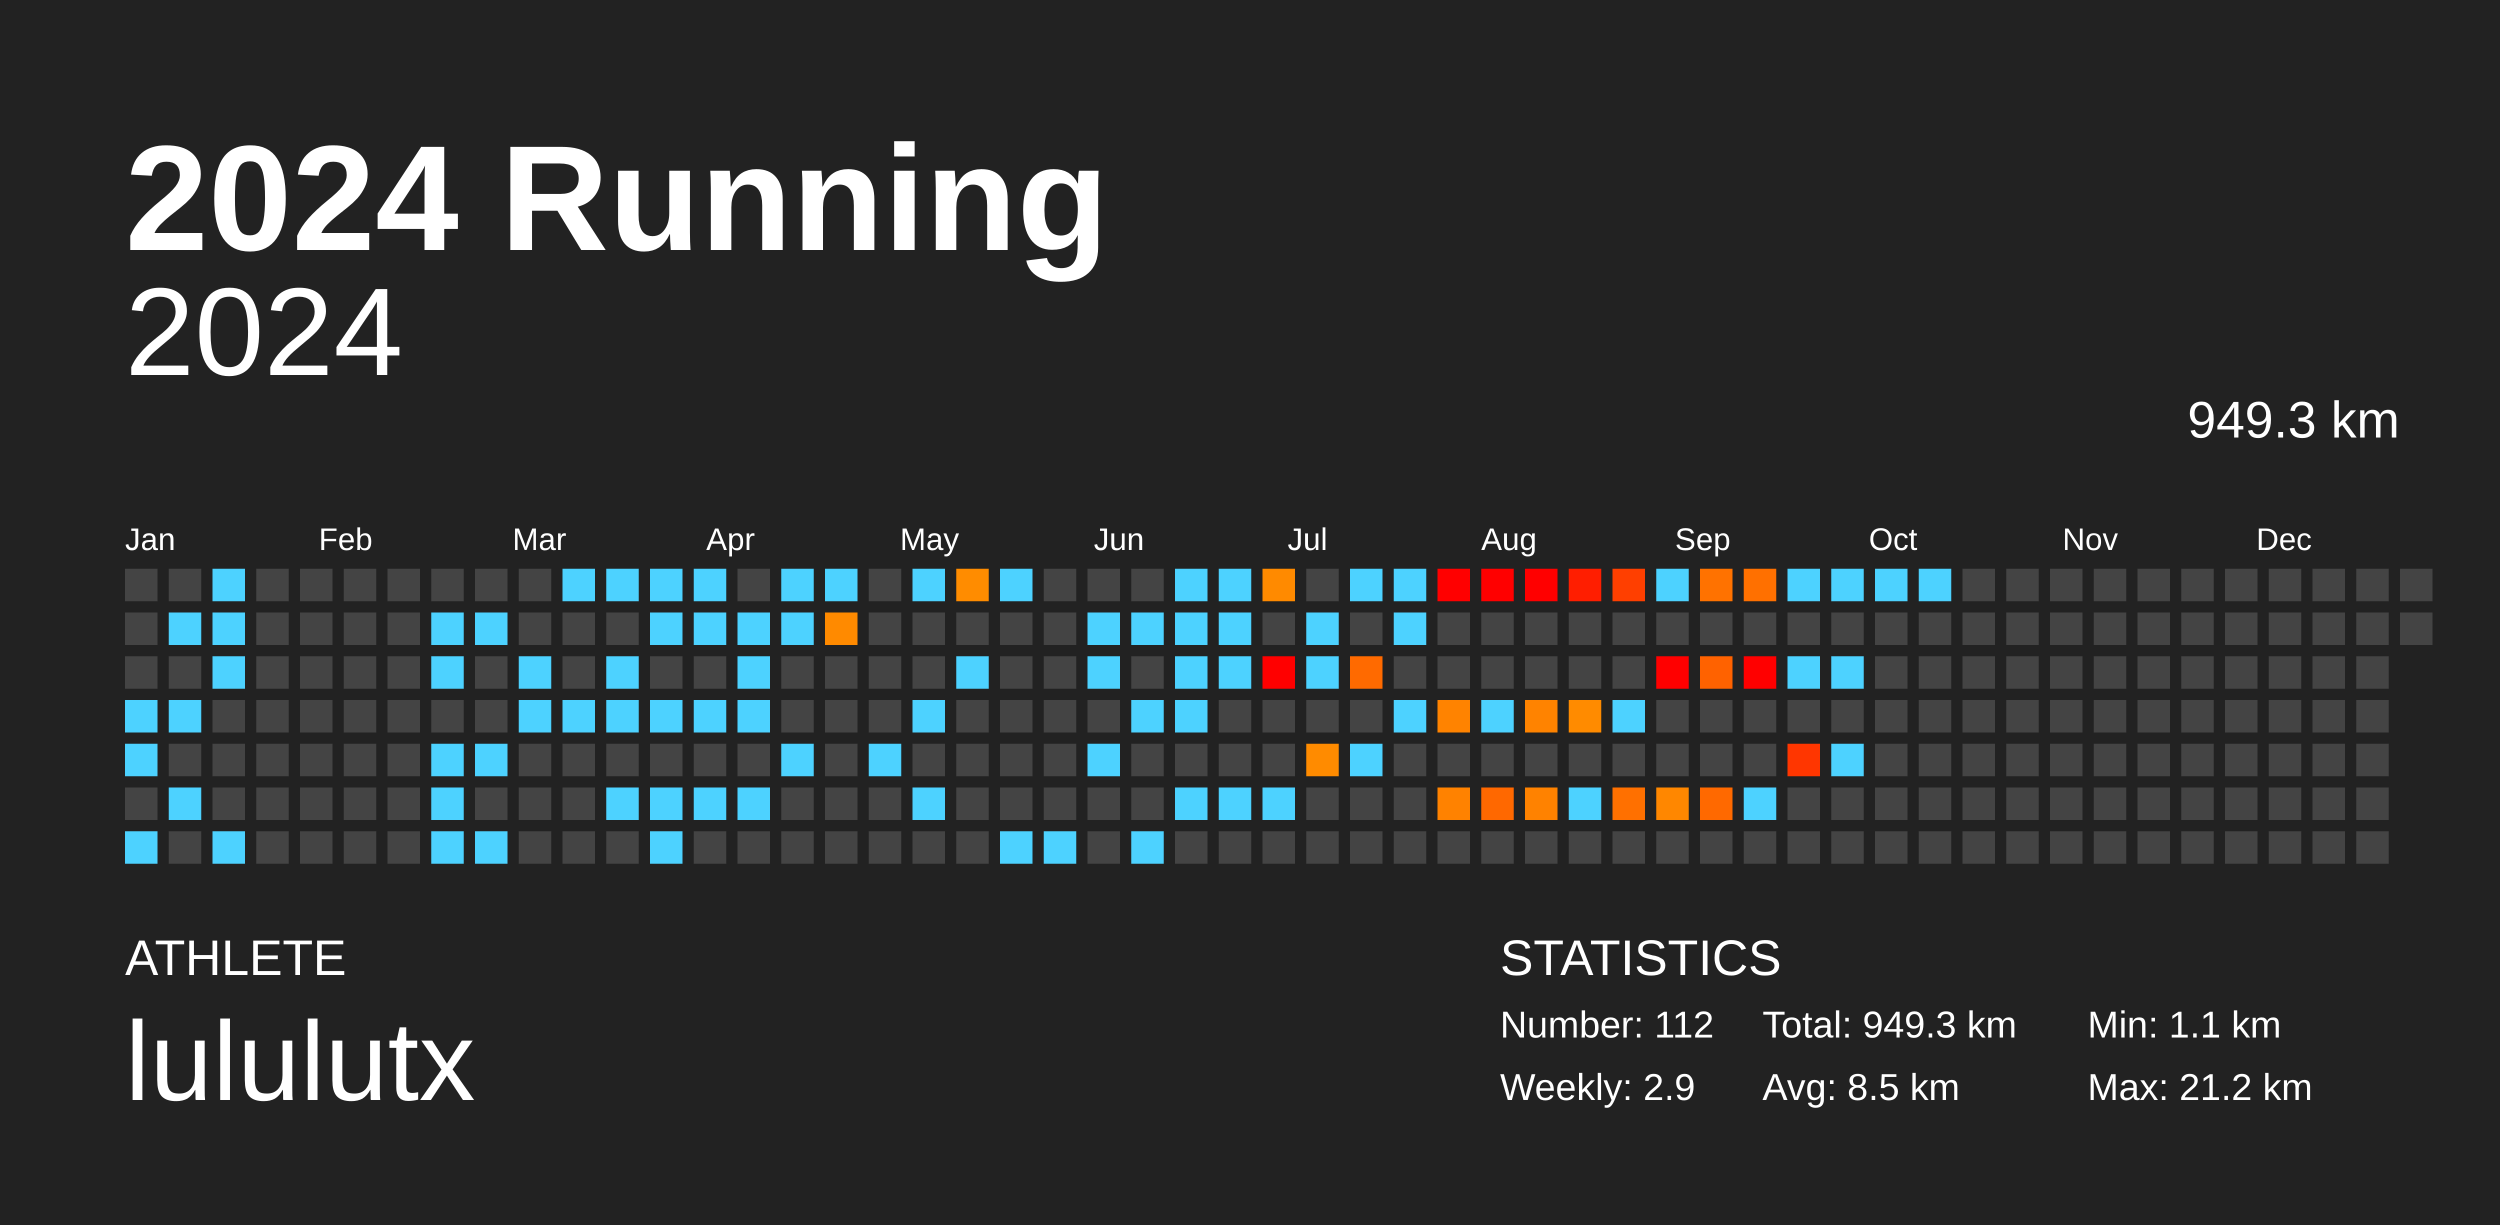
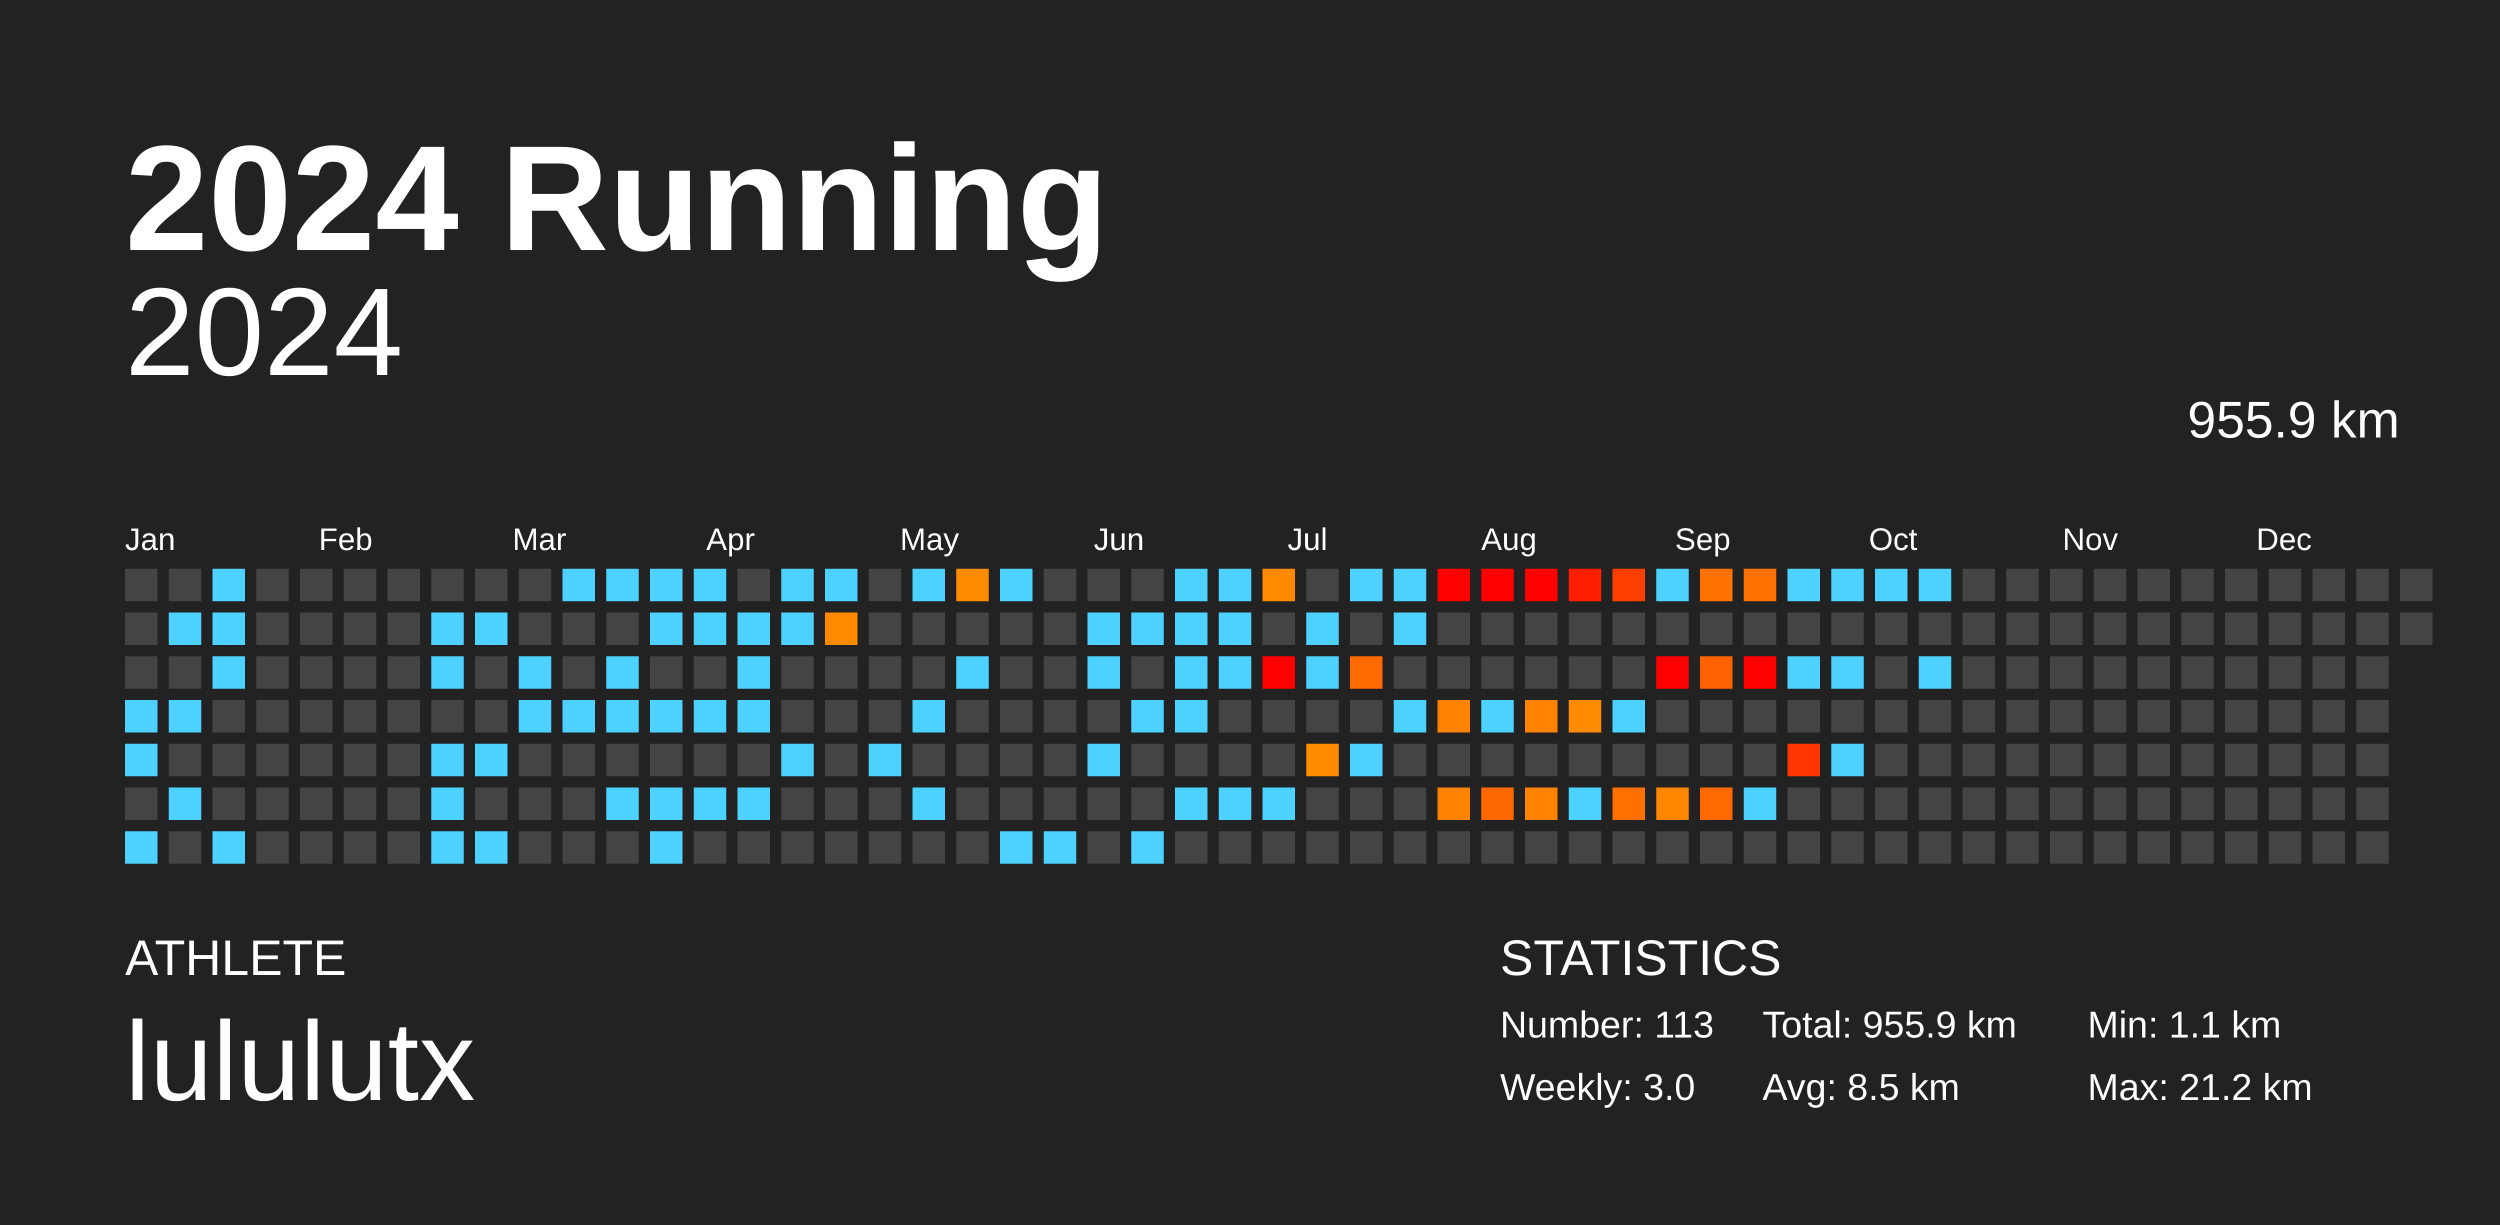
<svg xmlns="http://www.w3.org/2000/svg" baseProfile="full" height="98mm" version="1.1" viewBox="0,0,200,98" width="200mm">
  <defs />
  <rect fill="#222222" height="98" width="200" x="0" y="0" />
  <text fill="#FFFFFF" style="font-size:12px; font-family:Arial; font-weight:bold;" x="10" y="20">2024 Running</text>
  <text fill="#FFFFFF" style="font-size:4px; font-family:Arial" x="10" y="78">ATHLETE</text>
  <text fill="#FFFFFF" style="font-size:9px; font-family:Arial" x="10" y="88">lululutx</text>
  <text fill="#FFFFFF" style="font-size:4px; font-family:Arial" x="120" y="78">STATISTICS</text>
-   <text fill="#FFFFFF" style="font-size:3px; font-family:Arial" x="120" y="83">Number: 112</text>
-   <text fill="#FFFFFF" style="font-size:3px; font-family:Arial" x="120" y="88">Weekly: 2.9</text>
-   <text fill="#FFFFFF" style="font-size:3px; font-family:Arial" x="141" y="83">Total: 949.3 km</text>
+   <text fill="#FFFFFF" style="font-size:3px; font-family:Arial" x="120" y="83">Number: 113</text>
+   <text fill="#FFFFFF" style="font-size:3px; font-family:Arial" x="120" y="88">Weekly: 3.0</text>
+   <text fill="#FFFFFF" style="font-size:3px; font-family:Arial" x="141" y="83">Total: 955.9 km</text>
  <text fill="#FFFFFF" style="font-size:3px; font-family:Arial" x="141" y="88">Avg: 8.5 km</text>
  <text fill="#FFFFFF" style="font-size:3px; font-family:Arial" x="167" y="83">Min: 1.1 km</text>
  <text fill="#FFFFFF" style="font-size:3px; font-family:Arial" x="167" y="88">Max: 21.2 km</text>
  <text alignment-baseline="hanging" fill="#FFFFFF" style="font-size:10.0px; font-family:Arial;" x="10" y="30">2024</text>
-   <text alignment-baseline="hanging" fill="#FFFFFF" style="font-size:4.125px; font-family:Arial;" x="175" y="35">949.3 km</text>
+   <text alignment-baseline="hanging" fill="#FFFFFF" style="font-size:4.125px; font-family:Arial;" x="175" y="35">955.9 km</text>
  <text fill="#FFFFFF" style="font-size:2.5px; font-family:Arial" x="10.0" y="44">Jan</text>
  <text fill="#FFFFFF" style="font-size:2.5px; font-family:Arial" x="25.5" y="44">Feb</text>
  <text fill="#FFFFFF" style="font-size:2.5px; font-family:Arial" x="41.0" y="44">Mar</text>
  <text fill="#FFFFFF" style="font-size:2.5px; font-family:Arial" x="56.5" y="44">Apr</text>
  <text fill="#FFFFFF" style="font-size:2.5px; font-family:Arial" x="72.0" y="44">May</text>
  <text fill="#FFFFFF" style="font-size:2.5px; font-family:Arial" x="87.5" y="44">Jun</text>
  <text fill="#FFFFFF" style="font-size:2.5px; font-family:Arial" x="103.0" y="44">Jul</text>
  <text fill="#FFFFFF" style="font-size:2.5px; font-family:Arial" x="118.5" y="44">Aug</text>
  <text fill="#FFFFFF" style="font-size:2.5px; font-family:Arial" x="134.0" y="44">Sep</text>
  <text fill="#FFFFFF" style="font-size:2.5px; font-family:Arial" x="149.5" y="44">Oct</text>
  <text fill="#FFFFFF" style="font-size:2.5px; font-family:Arial" x="165.0" y="44">Nov</text>
  <text fill="#FFFFFF" style="font-size:2.5px; font-family:Arial" x="180.5" y="44">Dec</text>
  <rect fill="#444444" height="2.6" width="2.6" x="10.0" y="45.5" />
  <rect fill="#444444" height="2.6" width="2.6" x="10.0" y="49.0" />
  <rect fill="#444444" height="2.6" width="2.6" x="10.0" y="52.5" />
  <rect fill="#4dd2ff" height="2.6" width="2.6" x="10.0" y="56.0" />
  <rect fill="#4dd2ff" height="2.6" width="2.6" x="10.0" y="59.5" />
  <rect fill="#444444" height="2.6" width="2.6" x="10.0" y="63.0" />
  <rect fill="#4dd2ff" height="2.6" width="2.6" x="10.0" y="66.5" />
  <rect fill="#444444" height="2.6" width="2.6" x="13.5" y="45.5" />
  <rect fill="#4dd2ff" height="2.6" width="2.6" x="13.5" y="49.0" />
  <rect fill="#444444" height="2.6" width="2.6" x="13.5" y="52.5" />
  <rect fill="#4dd2ff" height="2.6" width="2.6" x="13.5" y="56.0" />
  <rect fill="#444444" height="2.6" width="2.6" x="13.5" y="59.5" />
  <rect fill="#4dd2ff" height="2.6" width="2.6" x="13.5" y="63.0" />
  <rect fill="#444444" height="2.6" width="2.6" x="13.5" y="66.5" />
  <rect fill="#4dd2ff" height="2.6" width="2.6" x="17.0" y="45.5" />
  <rect fill="#4dd2ff" height="2.6" width="2.6" x="17.0" y="49.0" />
  <rect fill="#4dd2ff" height="2.6" width="2.6" x="17.0" y="52.5" />
  <rect fill="#444444" height="2.6" width="2.6" x="17.0" y="56.0" />
  <rect fill="#444444" height="2.6" width="2.6" x="17.0" y="59.5" />
  <rect fill="#444444" height="2.6" width="2.6" x="17.0" y="63.0" />
  <rect fill="#4dd2ff" height="2.6" width="2.6" x="17.0" y="66.5" />
  <rect fill="#444444" height="2.6" width="2.6" x="20.5" y="45.5" />
  <rect fill="#444444" height="2.6" width="2.6" x="20.5" y="49.0" />
  <rect fill="#444444" height="2.6" width="2.6" x="20.5" y="52.5" />
  <rect fill="#444444" height="2.6" width="2.6" x="20.5" y="56.0" />
  <rect fill="#444444" height="2.6" width="2.6" x="20.5" y="59.5" />
  <rect fill="#444444" height="2.6" width="2.6" x="20.5" y="63.0" />
  <rect fill="#444444" height="2.6" width="2.6" x="20.5" y="66.5" />
  <rect fill="#444444" height="2.6" width="2.6" x="24.0" y="45.5" />
  <rect fill="#444444" height="2.6" width="2.6" x="24.0" y="49.0" />
  <rect fill="#444444" height="2.6" width="2.6" x="24.0" y="52.5" />
  <rect fill="#444444" height="2.6" width="2.6" x="24.0" y="56.0" />
  <rect fill="#444444" height="2.6" width="2.6" x="24.0" y="59.5" />
  <rect fill="#444444" height="2.6" width="2.6" x="24.0" y="63.0" />
  <rect fill="#444444" height="2.6" width="2.6" x="24.0" y="66.5" />
  <rect fill="#444444" height="2.6" width="2.6" x="27.5" y="45.5" />
  <rect fill="#444444" height="2.6" width="2.6" x="27.5" y="49.0" />
  <rect fill="#444444" height="2.6" width="2.6" x="27.5" y="52.5" />
  <rect fill="#444444" height="2.6" width="2.6" x="27.5" y="56.0" />
  <rect fill="#444444" height="2.6" width="2.6" x="27.5" y="59.5" />
  <rect fill="#444444" height="2.6" width="2.6" x="27.5" y="63.0" />
  <rect fill="#444444" height="2.6" width="2.6" x="27.5" y="66.5" />
  <rect fill="#444444" height="2.6" width="2.6" x="31.0" y="45.5" />
  <rect fill="#444444" height="2.6" width="2.6" x="31.0" y="49.0" />
  <rect fill="#444444" height="2.6" width="2.6" x="31.0" y="52.5" />
  <rect fill="#444444" height="2.6" width="2.6" x="31.0" y="56.0" />
  <rect fill="#444444" height="2.6" width="2.6" x="31.0" y="59.5" />
  <rect fill="#444444" height="2.6" width="2.6" x="31.0" y="63.0" />
  <rect fill="#444444" height="2.6" width="2.6" x="31.0" y="66.5" />
  <rect fill="#444444" height="2.6" width="2.6" x="34.5" y="45.5" />
  <rect fill="#4dd2ff" height="2.6" width="2.6" x="34.5" y="49.0" />
  <rect fill="#4dd2ff" height="2.6" width="2.6" x="34.5" y="52.5" />
  <rect fill="#444444" height="2.6" width="2.6" x="34.5" y="56.0" />
  <rect fill="#4dd2ff" height="2.6" width="2.6" x="34.5" y="59.5" />
  <rect fill="#4dd2ff" height="2.6" width="2.6" x="34.5" y="63.0" />
  <rect fill="#4dd2ff" height="2.6" width="2.6" x="34.5" y="66.5" />
  <rect fill="#444444" height="2.6" width="2.6" x="38.0" y="45.5" />
  <rect fill="#4dd2ff" height="2.6" width="2.6" x="38.0" y="49.0" />
  <rect fill="#444444" height="2.6" width="2.6" x="38.0" y="52.5" />
  <rect fill="#444444" height="2.6" width="2.6" x="38.0" y="56.0" />
  <rect fill="#4dd2ff" height="2.6" width="2.6" x="38.0" y="59.5" />
  <rect fill="#444444" height="2.6" width="2.6" x="38.0" y="63.0" />
  <rect fill="#4dd2ff" height="2.6" width="2.6" x="38.0" y="66.5" />
  <rect fill="#444444" height="2.6" width="2.6" x="41.5" y="45.5" />
  <rect fill="#444444" height="2.6" width="2.6" x="41.5" y="49.0" />
  <rect fill="#4dd2ff" height="2.6" width="2.6" x="41.5" y="52.5" />
  <rect fill="#4dd2ff" height="2.6" width="2.6" x="41.5" y="56.0" />
  <rect fill="#444444" height="2.6" width="2.6" x="41.5" y="59.5" />
  <rect fill="#444444" height="2.6" width="2.6" x="41.5" y="63.0" />
  <rect fill="#444444" height="2.6" width="2.6" x="41.5" y="66.5" />
  <rect fill="#4dd2ff" height="2.6" width="2.6" x="45.0" y="45.5" />
  <rect fill="#444444" height="2.6" width="2.6" x="45.0" y="49.0" />
  <rect fill="#444444" height="2.6" width="2.6" x="45.0" y="52.5" />
  <rect fill="#4dd2ff" height="2.6" width="2.6" x="45.0" y="56.0" />
  <rect fill="#444444" height="2.6" width="2.6" x="45.0" y="59.5" />
  <rect fill="#444444" height="2.6" width="2.6" x="45.0" y="63.0" />
  <rect fill="#444444" height="2.6" width="2.6" x="45.0" y="66.5" />
  <rect fill="#4dd2ff" height="2.6" width="2.6" x="48.5" y="45.5" />
  <rect fill="#444444" height="2.6" width="2.6" x="48.5" y="49.0" />
  <rect fill="#4dd2ff" height="2.6" width="2.6" x="48.5" y="52.5" />
  <rect fill="#4dd2ff" height="2.6" width="2.6" x="48.5" y="56.0" />
  <rect fill="#444444" height="2.6" width="2.6" x="48.5" y="59.5" />
  <rect fill="#4dd2ff" height="2.6" width="2.6" x="48.5" y="63.0" />
  <rect fill="#444444" height="2.6" width="2.6" x="48.5" y="66.5" />
  <rect fill="#4dd2ff" height="2.6" width="2.6" x="52.0" y="45.5" />
  <rect fill="#4dd2ff" height="2.6" width="2.6" x="52.0" y="49.0" />
  <rect fill="#444444" height="2.6" width="2.6" x="52.0" y="52.5" />
  <rect fill="#4dd2ff" height="2.6" width="2.6" x="52.0" y="56.0" />
  <rect fill="#444444" height="2.6" width="2.6" x="52.0" y="59.5" />
  <rect fill="#4dd2ff" height="2.6" width="2.6" x="52.0" y="63.0" />
  <rect fill="#4dd2ff" height="2.6" width="2.6" x="52.0" y="66.5" />
  <rect fill="#4dd2ff" height="2.6" width="2.6" x="55.5" y="45.5" />
  <rect fill="#4dd2ff" height="2.6" width="2.6" x="55.5" y="49.0" />
  <rect fill="#444444" height="2.6" width="2.6" x="55.5" y="52.5" />
  <rect fill="#4dd2ff" height="2.6" width="2.6" x="55.5" y="56.0" />
  <rect fill="#444444" height="2.6" width="2.6" x="55.5" y="59.5" />
  <rect fill="#4dd2ff" height="2.6" width="2.6" x="55.5" y="63.0" />
  <rect fill="#444444" height="2.6" width="2.6" x="55.5" y="66.5" />
  <rect fill="#444444" height="2.6" width="2.6" x="59.0" y="45.5" />
  <rect fill="#4dd2ff" height="2.6" width="2.6" x="59.0" y="49.0" />
  <rect fill="#4dd2ff" height="2.6" width="2.6" x="59.0" y="52.5" />
  <rect fill="#4dd2ff" height="2.6" width="2.6" x="59.0" y="56.0" />
  <rect fill="#444444" height="2.6" width="2.6" x="59.0" y="59.5" />
  <rect fill="#4dd2ff" height="2.6" width="2.6" x="59.0" y="63.0" />
  <rect fill="#444444" height="2.6" width="2.6" x="59.0" y="66.5" />
  <rect fill="#4dd2ff" height="2.6" width="2.6" x="62.5" y="45.5" />
  <rect fill="#4dd2ff" height="2.6" width="2.6" x="62.5" y="49.0" />
  <rect fill="#444444" height="2.6" width="2.6" x="62.5" y="52.5" />
  <rect fill="#444444" height="2.6" width="2.6" x="62.5" y="56.0" />
  <rect fill="#4dd2ff" height="2.6" width="2.6" x="62.5" y="59.5" />
  <rect fill="#444444" height="2.6" width="2.6" x="62.5" y="63.0" />
  <rect fill="#444444" height="2.6" width="2.6" x="62.5" y="66.5" />
  <rect fill="#4dd2ff" height="2.6" width="2.6" x="66.0" y="45.5" />
  <rect fill="#ff8a00" height="2.6" width="2.6" x="66.0" y="49.0" />
  <rect fill="#444444" height="2.6" width="2.6" x="66.0" y="52.5" />
  <rect fill="#444444" height="2.6" width="2.6" x="66.0" y="56.0" />
  <rect fill="#444444" height="2.6" width="2.6" x="66.0" y="59.5" />
  <rect fill="#444444" height="2.6" width="2.6" x="66.0" y="63.0" />
  <rect fill="#444444" height="2.6" width="2.6" x="66.0" y="66.5" />
  <rect fill="#444444" height="2.6" width="2.6" x="69.5" y="45.5" />
  <rect fill="#444444" height="2.6" width="2.6" x="69.5" y="49.0" />
  <rect fill="#444444" height="2.6" width="2.6" x="69.5" y="52.5" />
  <rect fill="#444444" height="2.6" width="2.6" x="69.5" y="56.0" />
  <rect fill="#4dd2ff" height="2.6" width="2.6" x="69.5" y="59.5" />
  <rect fill="#444444" height="2.6" width="2.6" x="69.5" y="63.0" />
  <rect fill="#444444" height="2.6" width="2.6" x="69.5" y="66.5" />
  <rect fill="#4dd2ff" height="2.6" width="2.6" x="73.0" y="45.5" />
  <rect fill="#444444" height="2.6" width="2.6" x="73.0" y="49.0" />
  <rect fill="#444444" height="2.6" width="2.6" x="73.0" y="52.5" />
  <rect fill="#4dd2ff" height="2.6" width="2.6" x="73.0" y="56.0" />
  <rect fill="#444444" height="2.6" width="2.6" x="73.0" y="59.5" />
  <rect fill="#4dd2ff" height="2.6" width="2.6" x="73.0" y="63.0" />
  <rect fill="#444444" height="2.6" width="2.6" x="73.0" y="66.5" />
  <rect fill="#ff8c00" height="2.6" width="2.6" x="76.5" y="45.5" />
  <rect fill="#444444" height="2.6" width="2.6" x="76.5" y="49.0" />
  <rect fill="#4dd2ff" height="2.6" width="2.6" x="76.5" y="52.5" />
  <rect fill="#444444" height="2.6" width="2.6" x="76.5" y="56.0" />
  <rect fill="#444444" height="2.6" width="2.6" x="76.5" y="59.5" />
  <rect fill="#444444" height="2.6" width="2.6" x="76.5" y="63.0" />
  <rect fill="#444444" height="2.6" width="2.6" x="76.5" y="66.5" />
  <rect fill="#4dd2ff" height="2.6" width="2.6" x="80.0" y="45.5" />
  <rect fill="#444444" height="2.6" width="2.6" x="80.0" y="49.0" />
  <rect fill="#444444" height="2.6" width="2.6" x="80.0" y="52.5" />
  <rect fill="#444444" height="2.6" width="2.6" x="80.0" y="56.0" />
  <rect fill="#444444" height="2.6" width="2.6" x="80.0" y="59.5" />
  <rect fill="#444444" height="2.6" width="2.6" x="80.0" y="63.0" />
  <rect fill="#4dd2ff" height="2.6" width="2.6" x="80.0" y="66.5" />
  <rect fill="#444444" height="2.6" width="2.6" x="83.5" y="45.5" />
  <rect fill="#444444" height="2.6" width="2.6" x="83.5" y="49.0" />
  <rect fill="#444444" height="2.6" width="2.6" x="83.5" y="52.5" />
  <rect fill="#444444" height="2.6" width="2.6" x="83.5" y="56.0" />
  <rect fill="#444444" height="2.6" width="2.6" x="83.5" y="59.5" />
  <rect fill="#444444" height="2.6" width="2.6" x="83.5" y="63.0" />
  <rect fill="#4dd2ff" height="2.6" width="2.6" x="83.5" y="66.5" />
  <rect fill="#444444" height="2.6" width="2.6" x="87.0" y="45.5" />
  <rect fill="#4dd2ff" height="2.6" width="2.6" x="87.0" y="49.0" />
  <rect fill="#4dd2ff" height="2.6" width="2.6" x="87.0" y="52.5" />
  <rect fill="#444444" height="2.6" width="2.6" x="87.0" y="56.0" />
  <rect fill="#4dd2ff" height="2.6" width="2.6" x="87.0" y="59.5" />
  <rect fill="#444444" height="2.6" width="2.6" x="87.0" y="63.0" />
  <rect fill="#444444" height="2.6" width="2.6" x="87.0" y="66.5" />
  <rect fill="#444444" height="2.6" width="2.6" x="90.5" y="45.5" />
  <rect fill="#4dd2ff" height="2.6" width="2.6" x="90.5" y="49.0" />
  <rect fill="#444444" height="2.6" width="2.6" x="90.5" y="52.5" />
  <rect fill="#4dd2ff" height="2.6" width="2.6" x="90.5" y="56.0" />
  <rect fill="#444444" height="2.6" width="2.6" x="90.5" y="59.5" />
  <rect fill="#444444" height="2.6" width="2.6" x="90.5" y="63.0" />
  <rect fill="#4dd2ff" height="2.6" width="2.6" x="90.5" y="66.5" />
  <rect fill="#4dd2ff" height="2.6" width="2.6" x="94.0" y="45.5" />
  <rect fill="#4dd2ff" height="2.6" width="2.6" x="94.0" y="49.0" />
  <rect fill="#4dd2ff" height="2.6" width="2.6" x="94.0" y="52.5" />
  <rect fill="#4dd2ff" height="2.6" width="2.6" x="94.0" y="56.0" />
  <rect fill="#444444" height="2.6" width="2.6" x="94.0" y="59.5" />
  <rect fill="#4dd2ff" height="2.6" width="2.6" x="94.0" y="63.0" />
  <rect fill="#444444" height="2.6" width="2.6" x="94.0" y="66.5" />
  <rect fill="#4dd2ff" height="2.6" width="2.6" x="97.5" y="45.5" />
  <rect fill="#4dd2ff" height="2.6" width="2.6" x="97.5" y="49.0" />
  <rect fill="#4dd2ff" height="2.6" width="2.6" x="97.5" y="52.5" />
  <rect fill="#444444" height="2.6" width="2.6" x="97.5" y="56.0" />
  <rect fill="#444444" height="2.6" width="2.6" x="97.5" y="59.5" />
  <rect fill="#4dd2ff" height="2.6" width="2.6" x="97.5" y="63.0" />
  <rect fill="#444444" height="2.6" width="2.6" x="97.5" y="66.5" />
  <rect fill="#ff8a00" height="2.6" width="2.6" x="101.0" y="45.5" />
  <rect fill="#444444" height="2.6" width="2.6" x="101.0" y="49.0" />
  <rect fill="red" height="2.6" width="2.6" x="101.0" y="52.5" />
  <rect fill="#444444" height="2.6" width="2.6" x="101.0" y="56.0" />
  <rect fill="#444444" height="2.6" width="2.6" x="101.0" y="59.5" />
  <rect fill="#4dd2ff" height="2.6" width="2.6" x="101.0" y="63.0" />
  <rect fill="#444444" height="2.6" width="2.6" x="101.0" y="66.5" />
  <rect fill="#444444" height="2.6" width="2.6" x="104.5" y="45.5" />
  <rect fill="#4dd2ff" height="2.6" width="2.6" x="104.5" y="49.0" />
  <rect fill="#4dd2ff" height="2.6" width="2.6" x="104.5" y="52.5" />
  <rect fill="#444444" height="2.6" width="2.6" x="104.5" y="56.0" />
  <rect fill="#ff8b00" height="2.6" width="2.6" x="104.5" y="59.5" />
  <rect fill="#444444" height="2.6" width="2.6" x="104.5" y="63.0" />
  <rect fill="#444444" height="2.6" width="2.6" x="104.5" y="66.5" />
  <rect fill="#4dd2ff" height="2.6" width="2.6" x="108.0" y="45.5" />
  <rect fill="#444444" height="2.6" width="2.6" x="108.0" y="49.0" />
  <rect fill="#ff6a00" height="2.6" width="2.6" x="108.0" y="52.5" />
  <rect fill="#444444" height="2.6" width="2.6" x="108.0" y="56.0" />
  <rect fill="#4dd2ff" height="2.6" width="2.6" x="108.0" y="59.5" />
  <rect fill="#444444" height="2.6" width="2.6" x="108.0" y="63.0" />
  <rect fill="#444444" height="2.6" width="2.6" x="108.0" y="66.5" />
  <rect fill="#4dd2ff" height="2.6" width="2.6" x="111.5" y="45.5" />
  <rect fill="#4dd2ff" height="2.6" width="2.6" x="111.5" y="49.0" />
  <rect fill="#444444" height="2.6" width="2.6" x="111.5" y="52.5" />
  <rect fill="#4dd2ff" height="2.6" width="2.6" x="111.5" y="56.0" />
  <rect fill="#444444" height="2.6" width="2.6" x="111.5" y="59.5" />
  <rect fill="#444444" height="2.6" width="2.6" x="111.5" y="63.0" />
  <rect fill="#444444" height="2.6" width="2.6" x="111.5" y="66.5" />
  <rect fill="red" height="2.6" width="2.6" x="115.0" y="45.5" />
  <rect fill="#444444" height="2.6" width="2.6" x="115.0" y="49.0" />
  <rect fill="#444444" height="2.6" width="2.6" x="115.0" y="52.5" />
  <rect fill="#ff8300" height="2.6" width="2.6" x="115.0" y="56.0" />
  <rect fill="#444444" height="2.6" width="2.6" x="115.0" y="59.5" />
  <rect fill="#ff8200" height="2.6" width="2.6" x="115.0" y="63.0" />
  <rect fill="#444444" height="2.6" width="2.6" x="115.0" y="66.5" />
  <rect fill="red" height="2.6" width="2.6" x="118.5" y="45.5" />
  <rect fill="#444444" height="2.6" width="2.6" x="118.5" y="49.0" />
  <rect fill="#444444" height="2.6" width="2.6" x="118.5" y="52.5" />
  <rect fill="#4dd2ff" height="2.6" width="2.6" x="118.5" y="56.0" />
  <rect fill="#444444" height="2.6" width="2.6" x="118.5" y="59.5" />
  <rect fill="#ff6800" height="2.6" width="2.6" x="118.5" y="63.0" />
  <rect fill="#444444" height="2.6" width="2.6" x="118.5" y="66.5" />
  <rect fill="red" height="2.6" width="2.6" x="122.0" y="45.5" />
  <rect fill="#444444" height="2.6" width="2.6" x="122.0" y="49.0" />
  <rect fill="#444444" height="2.6" width="2.6" x="122.0" y="52.5" />
  <rect fill="#ff8300" height="2.6" width="2.6" x="122.0" y="56.0" />
  <rect fill="#444444" height="2.6" width="2.6" x="122.0" y="59.5" />
  <rect fill="#ff8200" height="2.6" width="2.6" x="122.0" y="63.0" />
  <rect fill="#444444" height="2.6" width="2.6" x="122.0" y="66.5" />
  <rect fill="#ff1e00" height="2.6" width="2.6" x="125.5" y="45.5" />
  <rect fill="#444444" height="2.6" width="2.6" x="125.5" y="49.0" />
  <rect fill="#444444" height="2.6" width="2.6" x="125.5" y="52.5" />
  <rect fill="#ff8b00" height="2.6" width="2.6" x="125.5" y="56.0" />
  <rect fill="#444444" height="2.6" width="2.6" x="125.5" y="59.5" />
  <rect fill="#4dd2ff" height="2.6" width="2.6" x="125.5" y="63.0" />
  <rect fill="#444444" height="2.6" width="2.6" x="125.5" y="66.5" />
  <rect fill="#ff3f00" height="2.6" width="2.6" x="129.0" y="45.5" />
  <rect fill="#444444" height="2.6" width="2.6" x="129.0" y="49.0" />
  <rect fill="#444444" height="2.6" width="2.6" x="129.0" y="52.5" />
  <rect fill="#4dd2ff" height="2.6" width="2.6" x="129.0" y="56.0" />
  <rect fill="#444444" height="2.6" width="2.6" x="129.0" y="59.5" />
  <rect fill="#ff7000" height="2.6" width="2.6" x="129.0" y="63.0" />
  <rect fill="#444444" height="2.6" width="2.6" x="129.0" y="66.5" />
  <rect fill="#4dd2ff" height="2.6" width="2.6" x="132.5" y="45.5" />
  <rect fill="#444444" height="2.6" width="2.6" x="132.5" y="49.0" />
  <rect fill="red" height="2.6" width="2.6" x="132.5" y="52.5" />
  <rect fill="#444444" height="2.6" width="2.6" x="132.5" y="56.0" />
  <rect fill="#444444" height="2.6" width="2.6" x="132.5" y="59.5" />
  <rect fill="#ff8700" height="2.6" width="2.6" x="132.5" y="63.0" />
  <rect fill="#444444" height="2.6" width="2.6" x="132.5" y="66.5" />
  <rect fill="#ff7200" height="2.6" width="2.6" x="136.0" y="45.5" />
  <rect fill="#444444" height="2.6" width="2.6" x="136.0" y="49.0" />
  <rect fill="#ff6200" height="2.6" width="2.6" x="136.0" y="52.5" />
  <rect fill="#444444" height="2.6" width="2.6" x="136.0" y="56.0" />
  <rect fill="#444444" height="2.6" width="2.6" x="136.0" y="59.5" />
  <rect fill="#ff6900" height="2.6" width="2.6" x="136.0" y="63.0" />
  <rect fill="#444444" height="2.6" width="2.6" x="136.0" y="66.5" />
  <rect fill="#ff7000" height="2.6" width="2.6" x="139.5" y="45.5" />
  <rect fill="#444444" height="2.6" width="2.6" x="139.5" y="49.0" />
  <rect fill="red" height="2.6" width="2.6" x="139.5" y="52.5" />
  <rect fill="#444444" height="2.6" width="2.6" x="139.5" y="56.0" />
  <rect fill="#444444" height="2.6" width="2.6" x="139.5" y="59.5" />
  <rect fill="#4dd2ff" height="2.6" width="2.6" x="139.5" y="63.0" />
  <rect fill="#444444" height="2.6" width="2.6" x="139.5" y="66.5" />
  <rect fill="#4dd2ff" height="2.6" width="2.6" x="143.0" y="45.5" />
  <rect fill="#444444" height="2.6" width="2.6" x="143.0" y="49.0" />
  <rect fill="#4dd2ff" height="2.6" width="2.6" x="143.0" y="52.5" />
  <rect fill="#444444" height="2.6" width="2.6" x="143.0" y="56.0" />
  <rect fill="#ff3600" height="2.6" width="2.6" x="143.0" y="59.5" />
  <rect fill="#444444" height="2.6" width="2.6" x="143.0" y="63.0" />
  <rect fill="#444444" height="2.6" width="2.6" x="143.0" y="66.5" />
  <rect fill="#4dd2ff" height="2.6" width="2.6" x="146.5" y="45.5" />
  <rect fill="#444444" height="2.6" width="2.6" x="146.5" y="49.0" />
  <rect fill="#4dd2ff" height="2.6" width="2.6" x="146.5" y="52.5" />
  <rect fill="#444444" height="2.6" width="2.6" x="146.5" y="56.0" />
  <rect fill="#4dd2ff" height="2.6" width="2.6" x="146.5" y="59.5" />
  <rect fill="#444444" height="2.6" width="2.6" x="146.5" y="63.0" />
  <rect fill="#444444" height="2.6" width="2.6" x="146.5" y="66.5" />
  <rect fill="#4dd2ff" height="2.6" width="2.6" x="150.0" y="45.5" />
  <rect fill="#444444" height="2.6" width="2.6" x="150.0" y="49.0" />
  <rect fill="#444444" height="2.6" width="2.6" x="150.0" y="52.5" />
  <rect fill="#444444" height="2.6" width="2.6" x="150.0" y="56.0" />
  <rect fill="#444444" height="2.6" width="2.6" x="150.0" y="59.5" />
  <rect fill="#444444" height="2.6" width="2.6" x="150.0" y="63.0" />
  <rect fill="#444444" height="2.6" width="2.6" x="150.0" y="66.5" />
  <rect fill="#4dd2ff" height="2.6" width="2.6" x="153.5" y="45.5" />
  <rect fill="#444444" height="2.6" width="2.6" x="153.5" y="49.0" />
-   <rect fill="#444444" height="2.6" width="2.6" x="153.5" y="52.5" />
+   <rect fill="#4dd2ff" height="2.6" width="2.6" x="153.5" y="52.5" />
  <rect fill="#444444" height="2.6" width="2.6" x="153.5" y="56.0" />
  <rect fill="#444444" height="2.6" width="2.6" x="153.5" y="59.5" />
  <rect fill="#444444" height="2.6" width="2.6" x="153.5" y="63.0" />
  <rect fill="#444444" height="2.6" width="2.6" x="153.5" y="66.5" />
  <rect fill="#444444" height="2.6" width="2.6" x="157.0" y="45.5" />
  <rect fill="#444444" height="2.6" width="2.6" x="157.0" y="49.0" />
  <rect fill="#444444" height="2.6" width="2.6" x="157.0" y="52.5" />
  <rect fill="#444444" height="2.6" width="2.6" x="157.0" y="56.0" />
  <rect fill="#444444" height="2.6" width="2.6" x="157.0" y="59.5" />
  <rect fill="#444444" height="2.6" width="2.6" x="157.0" y="63.0" />
  <rect fill="#444444" height="2.6" width="2.6" x="157.0" y="66.5" />
  <rect fill="#444444" height="2.6" width="2.6" x="160.5" y="45.5" />
  <rect fill="#444444" height="2.6" width="2.6" x="160.5" y="49.0" />
  <rect fill="#444444" height="2.6" width="2.6" x="160.5" y="52.5" />
  <rect fill="#444444" height="2.6" width="2.6" x="160.5" y="56.0" />
  <rect fill="#444444" height="2.6" width="2.6" x="160.5" y="59.5" />
  <rect fill="#444444" height="2.6" width="2.6" x="160.5" y="63.0" />
  <rect fill="#444444" height="2.6" width="2.6" x="160.5" y="66.5" />
  <rect fill="#444444" height="2.6" width="2.6" x="164.0" y="45.5" />
  <rect fill="#444444" height="2.6" width="2.6" x="164.0" y="49.0" />
  <rect fill="#444444" height="2.6" width="2.6" x="164.0" y="52.5" />
  <rect fill="#444444" height="2.6" width="2.6" x="164.0" y="56.0" />
  <rect fill="#444444" height="2.6" width="2.6" x="164.0" y="59.5" />
  <rect fill="#444444" height="2.6" width="2.6" x="164.0" y="63.0" />
  <rect fill="#444444" height="2.6" width="2.6" x="164.0" y="66.5" />
  <rect fill="#444444" height="2.6" width="2.6" x="167.5" y="45.5" />
  <rect fill="#444444" height="2.6" width="2.6" x="167.5" y="49.0" />
  <rect fill="#444444" height="2.6" width="2.6" x="167.5" y="52.5" />
  <rect fill="#444444" height="2.6" width="2.6" x="167.5" y="56.0" />
  <rect fill="#444444" height="2.6" width="2.6" x="167.5" y="59.5" />
  <rect fill="#444444" height="2.6" width="2.6" x="167.5" y="63.0" />
  <rect fill="#444444" height="2.6" width="2.6" x="167.5" y="66.5" />
  <rect fill="#444444" height="2.6" width="2.6" x="171.0" y="45.5" />
  <rect fill="#444444" height="2.6" width="2.6" x="171.0" y="49.0" />
  <rect fill="#444444" height="2.6" width="2.6" x="171.0" y="52.5" />
  <rect fill="#444444" height="2.6" width="2.6" x="171.0" y="56.0" />
  <rect fill="#444444" height="2.6" width="2.6" x="171.0" y="59.5" />
  <rect fill="#444444" height="2.6" width="2.6" x="171.0" y="63.0" />
  <rect fill="#444444" height="2.6" width="2.6" x="171.0" y="66.5" />
  <rect fill="#444444" height="2.6" width="2.6" x="174.5" y="45.5" />
  <rect fill="#444444" height="2.6" width="2.6" x="174.5" y="49.0" />
  <rect fill="#444444" height="2.6" width="2.6" x="174.5" y="52.5" />
  <rect fill="#444444" height="2.6" width="2.6" x="174.5" y="56.0" />
  <rect fill="#444444" height="2.6" width="2.6" x="174.5" y="59.5" />
  <rect fill="#444444" height="2.6" width="2.6" x="174.5" y="63.0" />
  <rect fill="#444444" height="2.6" width="2.6" x="174.5" y="66.5" />
  <rect fill="#444444" height="2.6" width="2.6" x="178.0" y="45.5" />
  <rect fill="#444444" height="2.6" width="2.6" x="178.0" y="49.0" />
  <rect fill="#444444" height="2.6" width="2.6" x="178.0" y="52.5" />
  <rect fill="#444444" height="2.6" width="2.6" x="178.0" y="56.0" />
  <rect fill="#444444" height="2.6" width="2.6" x="178.0" y="59.5" />
  <rect fill="#444444" height="2.6" width="2.6" x="178.0" y="63.0" />
  <rect fill="#444444" height="2.6" width="2.6" x="178.0" y="66.5" />
  <rect fill="#444444" height="2.6" width="2.6" x="181.5" y="45.5" />
  <rect fill="#444444" height="2.6" width="2.6" x="181.5" y="49.0" />
  <rect fill="#444444" height="2.6" width="2.6" x="181.5" y="52.5" />
  <rect fill="#444444" height="2.6" width="2.6" x="181.5" y="56.0" />
  <rect fill="#444444" height="2.6" width="2.6" x="181.5" y="59.5" />
  <rect fill="#444444" height="2.6" width="2.6" x="181.5" y="63.0" />
  <rect fill="#444444" height="2.6" width="2.6" x="181.5" y="66.5" />
  <rect fill="#444444" height="2.6" width="2.6" x="185.0" y="45.5" />
  <rect fill="#444444" height="2.6" width="2.6" x="185.0" y="49.0" />
  <rect fill="#444444" height="2.6" width="2.6" x="185.0" y="52.5" />
  <rect fill="#444444" height="2.6" width="2.6" x="185.0" y="56.0" />
  <rect fill="#444444" height="2.6" width="2.6" x="185.0" y="59.5" />
  <rect fill="#444444" height="2.6" width="2.6" x="185.0" y="63.0" />
  <rect fill="#444444" height="2.6" width="2.6" x="185.0" y="66.5" />
  <rect fill="#444444" height="2.6" width="2.6" x="188.5" y="45.5" />
  <rect fill="#444444" height="2.6" width="2.6" x="188.5" y="49.0" />
  <rect fill="#444444" height="2.6" width="2.6" x="188.5" y="52.5" />
  <rect fill="#444444" height="2.6" width="2.6" x="188.5" y="56.0" />
  <rect fill="#444444" height="2.6" width="2.6" x="188.5" y="59.5" />
  <rect fill="#444444" height="2.6" width="2.6" x="188.5" y="63.0" />
  <rect fill="#444444" height="2.6" width="2.6" x="188.5" y="66.5" />
  <rect fill="#444444" height="2.6" width="2.6" x="192.0" y="45.5" />
  <rect fill="#444444" height="2.6" width="2.6" x="192.0" y="49.0" />
</svg>
